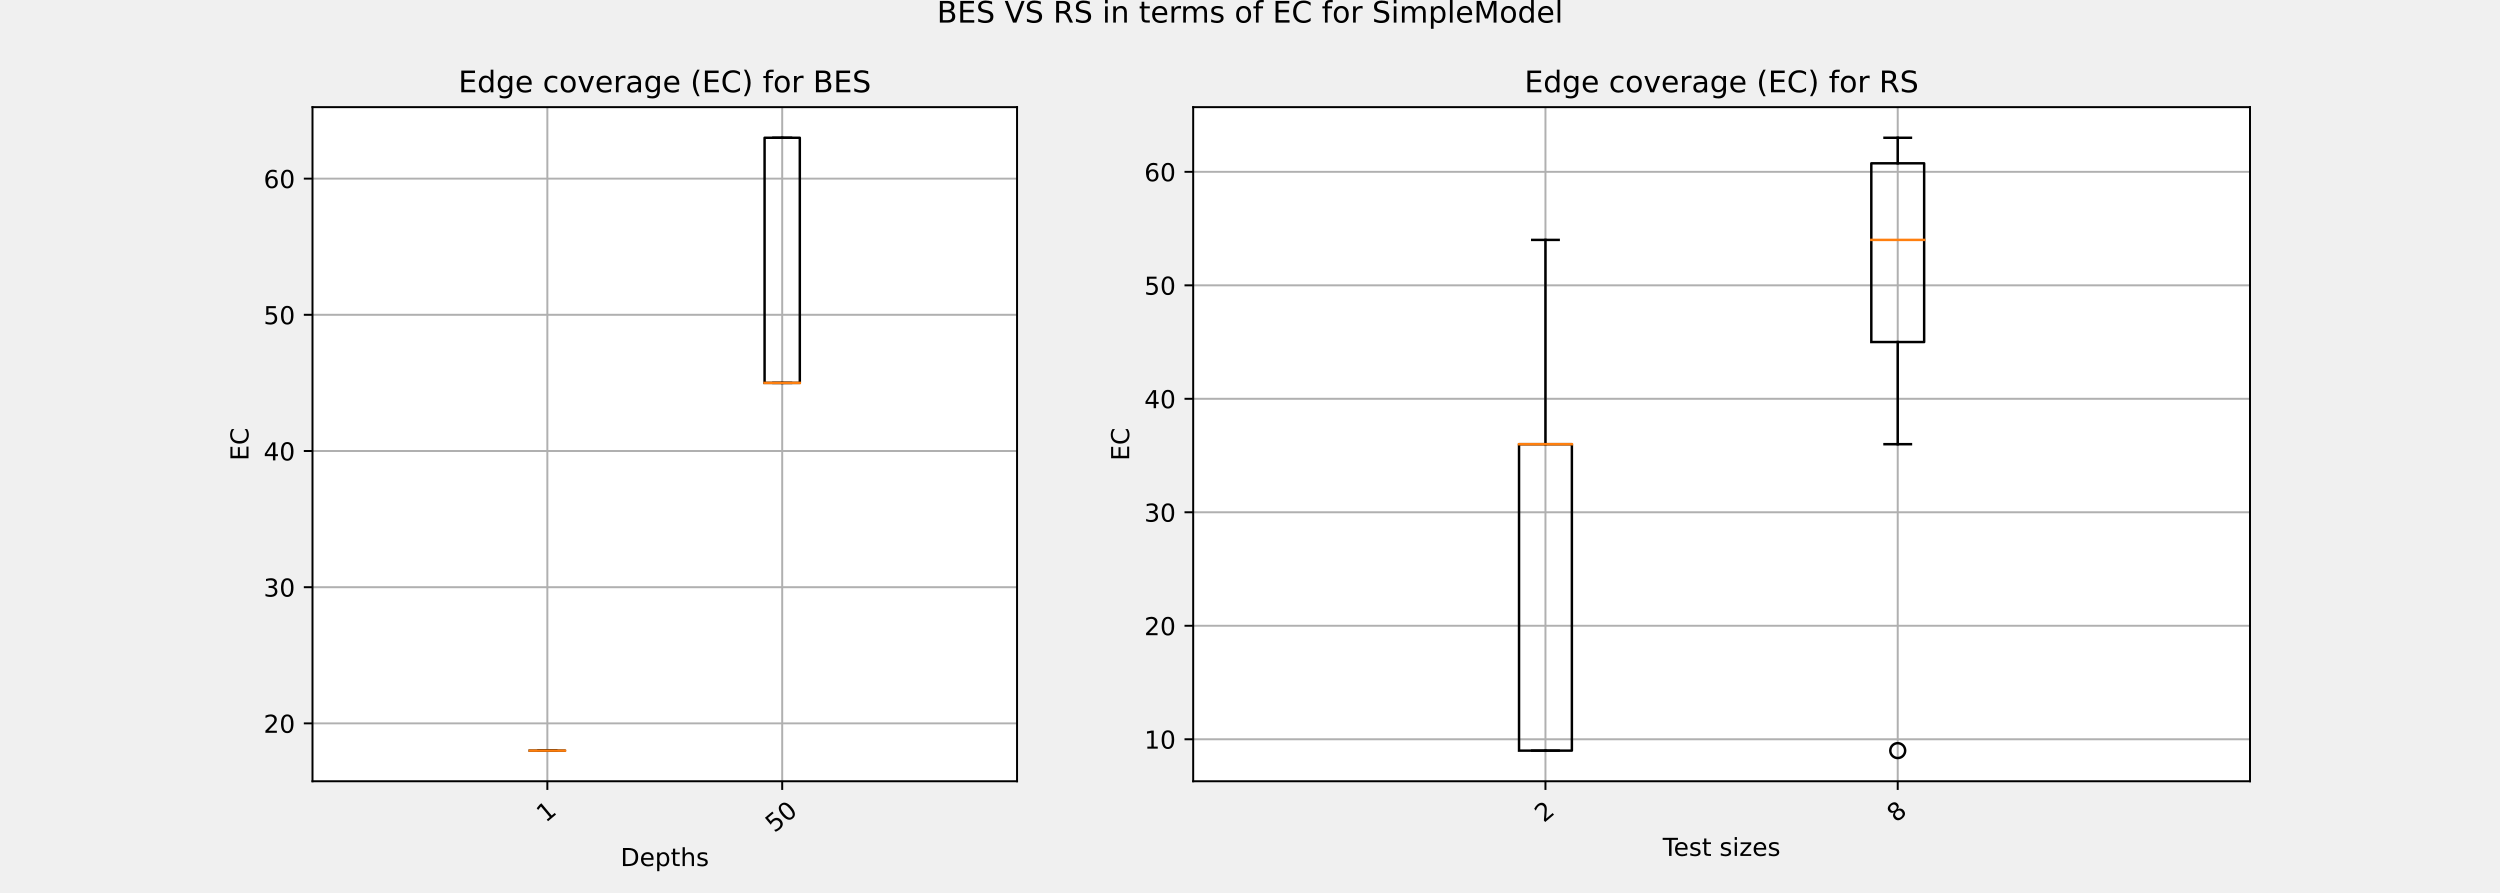
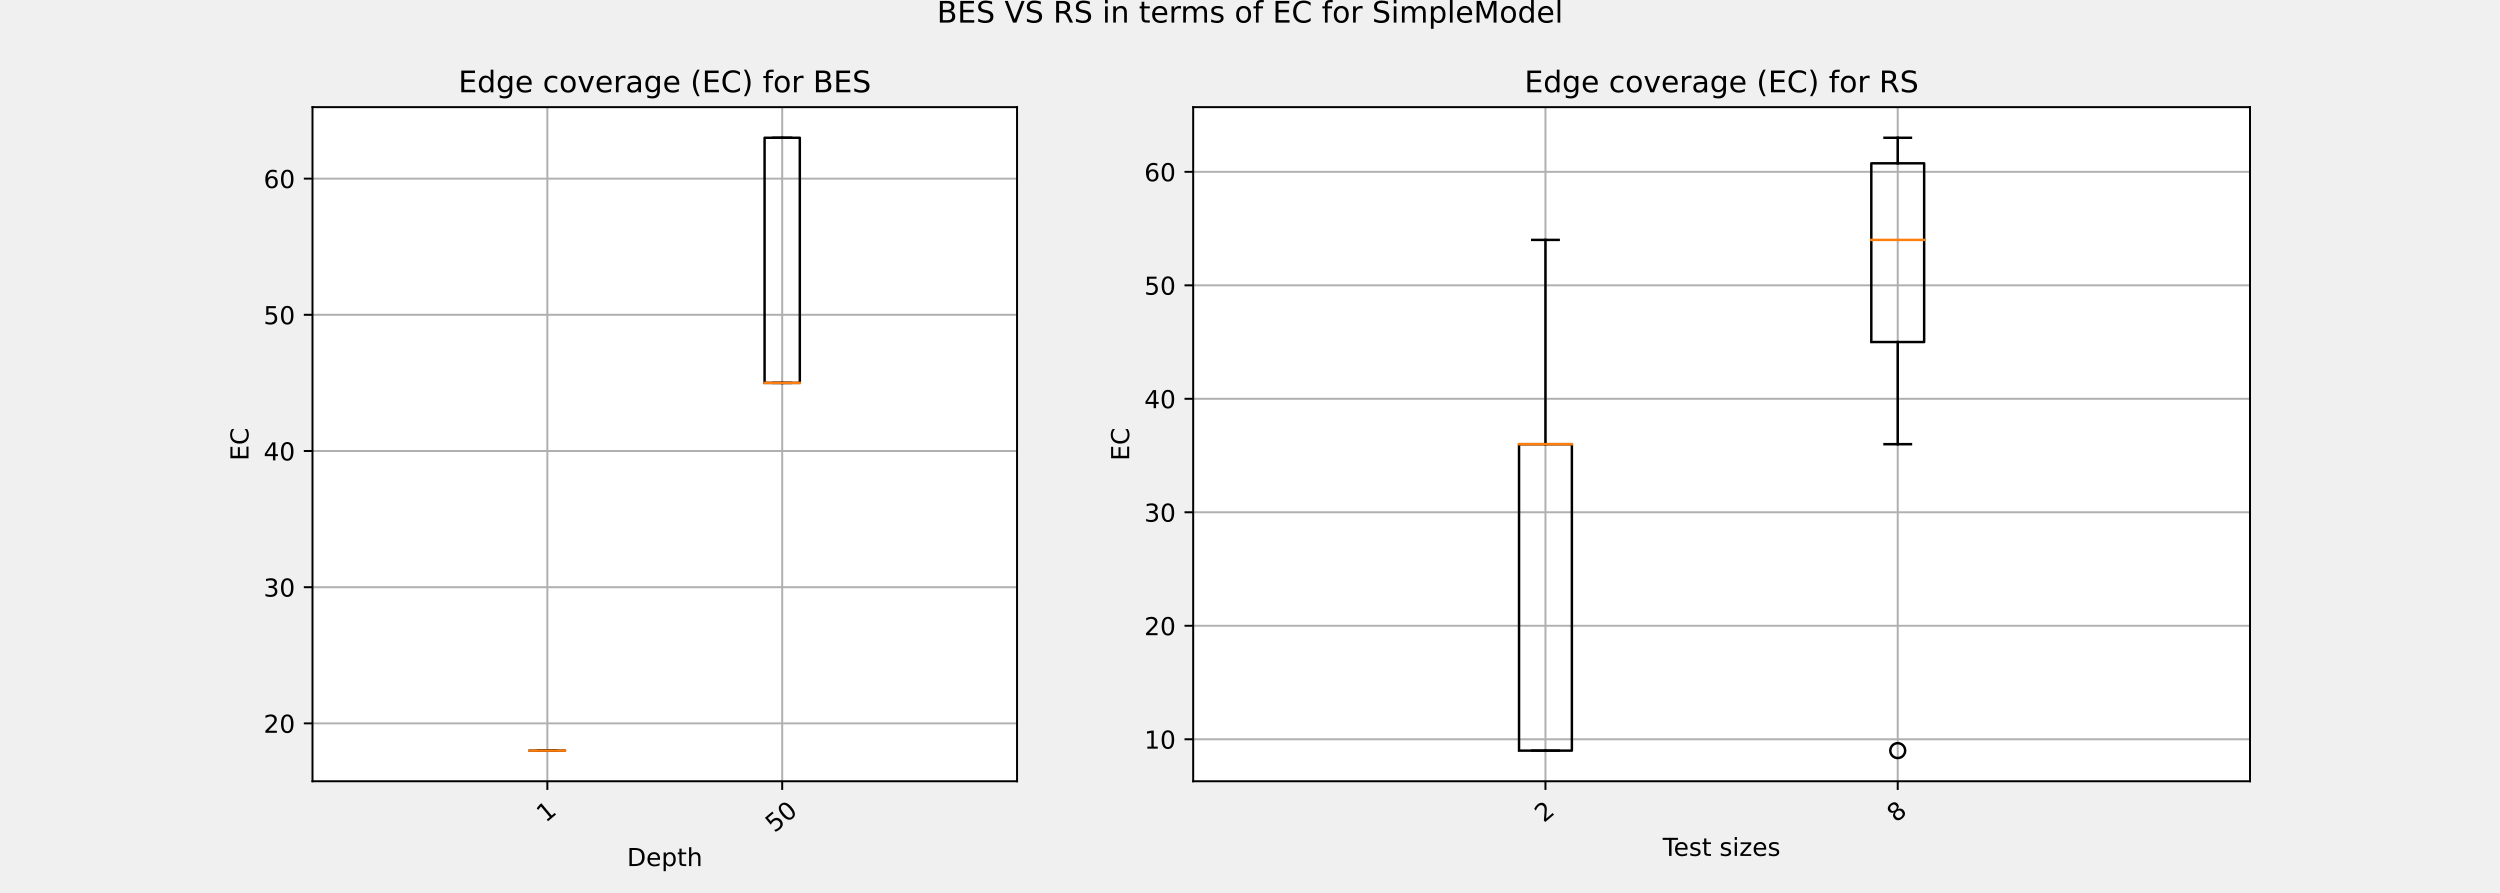
<svg xmlns="http://www.w3.org/2000/svg" xmlns:xlink="http://www.w3.org/1999/xlink" height="360pt" version="1.1" viewBox="0 0 1008 360" width="1008pt">
  <defs>
    <style type="text/css">*{stroke-linecap:butt;stroke-linejoin:round;}</style>
  </defs>
  <g id="figure_1">
    <g id="patch_1">
      <path d="M 0 360  L 1008 360  L 1008 0  L 0 0  z " style="fill:none;" />
    </g>
    <g id="axes_1">
      <g id="patch_2">
        <path d="M 126 315  L 410.073 315  L 410.073 43.2  L 126 43.2  z " style="fill:#ffffff;" />
      </g>
      <g id="matplotlib.axis_1">
        <g id="xtick_1">
          <g id="line2d_1">
-             <path clip-path="url(#pac2dab1310)" d="M 220.691 315  L 220.691 43.2  " style="fill:none;stroke:#b0b0b0;stroke-linecap:square;stroke-width:0.8;" />
+             <path clip-path="url(#p777a63839c)" d="M 220.691 315  L 220.691 43.2  " style="fill:none;stroke:#b0b0b0;stroke-linecap:square;stroke-width:0.8;" />
          </g>
          <g id="line2d_2">
            <defs>
-               <path d="M 0 0  L 0 3.5  " id="me1aca78ab7" style="stroke:#000000;stroke-width:0.8;" />
+               <path d="M 0 0  L 0 3.5  " id="m0b09091994" style="stroke:#000000;stroke-width:0.8;" />
            </defs>
            <g>
-               <use style="stroke:#000000;stroke-width:0.8;" x="220.691" xlink:href="#me1aca78ab7" y="315" />
+               <use style="stroke:#000000;stroke-width:0.8;" x="220.691" xlink:href="#m0b09091994" y="315" />
            </g>
          </g>
          <g id="text_1">
            <g transform="translate(220.0276 331.9105)rotate(-40)scale(0.1 -0.1)">
              <defs>
                <path d="M 794 531  L 1825 531  L 1825 4091  L 703 3866  L 703 4441  L 1819 4666  L 2450 4666  L 2450 531  L 3481 531  L 3481 0  L 794 0  L 794 531  z " id="DejaVuSans-31" transform="scale(0.015625)" />
              </defs>
              <use xlink:href="#DejaVuSans-31" />
            </g>
          </g>
        </g>
        <g id="xtick_2">
          <g id="line2d_3">
-             <path clip-path="url(#pac2dab1310)" d="M 315.382 315  L 315.382 43.2  " style="fill:none;stroke:#b0b0b0;stroke-linecap:square;stroke-width:0.8;" />
+             <path clip-path="url(#p777a63839c)" d="M 315.382 315  L 315.382 43.2  " style="fill:none;stroke:#b0b0b0;stroke-linecap:square;stroke-width:0.8;" />
          </g>
          <g id="line2d_4">
            <g>
-               <use style="stroke:#000000;stroke-width:0.8;" x="315.382" xlink:href="#me1aca78ab7" y="315" />
+               <use style="stroke:#000000;stroke-width:0.8;" x="315.382" xlink:href="#m0b09091994" y="315" />
            </g>
          </g>
          <g id="text_2">
            <g transform="translate(312.2816 336.0002)rotate(-40)scale(0.1 -0.1)">
              <defs>
                <path d="M 691 4666  L 3169 4666  L 3169 4134  L 1269 4134  L 1269 2991  Q 1406 3038 1543 3061  Q 1681 3084 1819 3084  Q 2600 3084 3056 2656  Q 3513 2228 3513 1497  Q 3513 744 3044 326  Q 2575 -91 1722 -91  Q 1428 -91 1123 -41  Q 819 9 494 109  L 494 744  Q 775 591 1075 516  Q 1375 441 1709 441  Q 2250 441 2565 725  Q 2881 1009 2881 1497  Q 2881 1984 2565 2268  Q 2250 2553 1709 2553  Q 1456 2553 1204 2497  Q 953 2441 691 2322  L 691 4666  z " id="DejaVuSans-35" transform="scale(0.015625)" />
                <path d="M 2034 4250  Q 1547 4250 1301 3770  Q 1056 3291 1056 2328  Q 1056 1369 1301 889  Q 1547 409 2034 409  Q 2525 409 2770 889  Q 3016 1369 3016 2328  Q 3016 3291 2770 3770  Q 2525 4250 2034 4250  z M 2034 4750  Q 2819 4750 3233 4129  Q 3647 3509 3647 2328  Q 3647 1150 3233 529  Q 2819 -91 2034 -91  Q 1250 -91 836 529  Q 422 1150 422 2328  Q 422 3509 836 4129  Q 1250 4750 2034 4750  z " id="DejaVuSans-30" transform="scale(0.015625)" />
              </defs>
              <use xlink:href="#DejaVuSans-35" />
              <use x="63.623" xlink:href="#DejaVuSans-30" />
            </g>
          </g>
        </g>
        <g id="text_3">
-           <g transform="translate(250.202 349.1918)scale(0.1 -0.1)">
+           <g transform="translate(252.8067 349.1918)scale(0.1 -0.1)">
            <defs>
              <path d="M 1259 4147  L 1259 519  L 2022 519  Q 2988 519 3436 956  Q 3884 1394 3884 2338  Q 3884 3275 3436 3711  Q 2988 4147 2022 4147  L 1259 4147  z M 628 4666  L 1925 4666  Q 3281 4666 3915 4102  Q 4550 3538 4550 2338  Q 4550 1131 3912 565  Q 3275 0 1925 0  L 628 0  L 628 4666  z " id="DejaVuSans-44" transform="scale(0.015625)" />
              <path d="M 3597 1894  L 3597 1613  L 953 1613  Q 991 1019 1311 708  Q 1631 397 2203 397  Q 2534 397 2845 478  Q 3156 559 3463 722  L 3463 178  Q 3153 47 2828 -22  Q 2503 -91 2169 -91  Q 1331 -91 842 396  Q 353 884 353 1716  Q 353 2575 817 3079  Q 1281 3584 2069 3584  Q 2775 3584 3186 3129  Q 3597 2675 3597 1894  z M 3022 2063  Q 3016 2534 2758 2815  Q 2500 3097 2075 3097  Q 1594 3097 1305 2825  Q 1016 2553 972 2059  L 3022 2063  z " id="DejaVuSans-65" transform="scale(0.015625)" />
              <path d="M 1159 525  L 1159 -1331  L 581 -1331  L 581 3500  L 1159 3500  L 1159 2969  Q 1341 3281 1617 3432  Q 1894 3584 2278 3584  Q 2916 3584 3314 3078  Q 3713 2572 3713 1747  Q 3713 922 3314 415  Q 2916 -91 2278 -91  Q 1894 -91 1617 61  Q 1341 213 1159 525  z M 3116 1747  Q 3116 2381 2855 2742  Q 2594 3103 2138 3103  Q 1681 3103 1420 2742  Q 1159 2381 1159 1747  Q 1159 1113 1420 752  Q 1681 391 2138 391  Q 2594 391 2855 752  Q 3116 1113 3116 1747  z " id="DejaVuSans-70" transform="scale(0.015625)" />
              <path d="M 1172 4494  L 1172 3500  L 2356 3500  L 2356 3053  L 1172 3053  L 1172 1153  Q 1172 725 1289 603  Q 1406 481 1766 481  L 2356 481  L 2356 0  L 1766 0  Q 1100 0 847 248  Q 594 497 594 1153  L 594 3053  L 172 3053  L 172 3500  L 594 3500  L 594 4494  L 1172 4494  z " id="DejaVuSans-74" transform="scale(0.015625)" />
              <path d="M 3513 2113  L 3513 0  L 2938 0  L 2938 2094  Q 2938 2591 2744 2837  Q 2550 3084 2163 3084  Q 1697 3084 1428 2787  Q 1159 2491 1159 1978  L 1159 0  L 581 0  L 581 4863  L 1159 4863  L 1159 2956  Q 1366 3272 1645 3428  Q 1925 3584 2291 3584  Q 2894 3584 3203 3211  Q 3513 2838 3513 2113  z " id="DejaVuSans-68" transform="scale(0.015625)" />
-               <path d="M 2834 3397  L 2834 2853  Q 2591 2978 2328 3040  Q 2066 3103 1784 3103  Q 1356 3103 1142 2972  Q 928 2841 928 2578  Q 928 2378 1081 2264  Q 1234 2150 1697 2047  L 1894 2003  Q 2506 1872 2764 1633  Q 3022 1394 3022 966  Q 3022 478 2636 193  Q 2250 -91 1575 -91  Q 1294 -91 989 -36  Q 684 19 347 128  L 347 722  Q 666 556 975 473  Q 1284 391 1588 391  Q 1994 391 2212 530  Q 2431 669 2431 922  Q 2431 1156 2273 1281  Q 2116 1406 1581 1522  L 1381 1569  Q 847 1681 609 1914  Q 372 2147 372 2553  Q 372 3047 722 3315  Q 1072 3584 1716 3584  Q 2034 3584 2315 3537  Q 2597 3491 2834 3397  z " id="DejaVuSans-73" transform="scale(0.015625)" />
            </defs>
            <use xlink:href="#DejaVuSans-44" />
            <use x="77.002" xlink:href="#DejaVuSans-65" />
            <use x="138.525" xlink:href="#DejaVuSans-70" />
            <use x="202.002" xlink:href="#DejaVuSans-74" />
            <use x="241.211" xlink:href="#DejaVuSans-68" />
-             <use x="304.59" xlink:href="#DejaVuSans-73" />
          </g>
        </g>
      </g>
      <g id="matplotlib.axis_2">
        <g id="ytick_1">
          <g id="line2d_5">
-             <path clip-path="url(#pac2dab1310)" d="M 126 291.664  L 410.073 291.664  " style="fill:none;stroke:#b0b0b0;stroke-linecap:square;stroke-width:0.8;" />
+             <path clip-path="url(#p777a63839c)" d="M 126 291.664  L 410.073 291.664  " style="fill:none;stroke:#b0b0b0;stroke-linecap:square;stroke-width:0.8;" />
          </g>
          <g id="line2d_6">
            <defs>
-               <path d="M 0 0  L -3.5 0  " id="mbcf024d91f" style="stroke:#000000;stroke-width:0.8;" />
+               <path d="M 0 0  L -3.5 0  " id="m60b2659f7c" style="stroke:#000000;stroke-width:0.8;" />
            </defs>
            <g>
-               <use style="stroke:#000000;stroke-width:0.8;" x="126" xlink:href="#mbcf024d91f" y="291.664" />
+               <use style="stroke:#000000;stroke-width:0.8;" x="126" xlink:href="#m60b2659f7c" y="291.664" />
            </g>
          </g>
          <g id="text_4">
            <g transform="translate(106.275 295.4629)scale(0.1 -0.1)">
              <defs>
                <path d="M 1228 531  L 3431 531  L 3431 0  L 469 0  L 469 531  Q 828 903 1448 1529  Q 2069 2156 2228 2338  Q 2531 2678 2651 2914  Q 2772 3150 2772 3378  Q 2772 3750 2511 3984  Q 2250 4219 1831 4219  Q 1534 4219 1204 4116  Q 875 4013 500 3803  L 500 4441  Q 881 4594 1212 4672  Q 1544 4750 1819 4750  Q 2544 4750 2975 4387  Q 3406 4025 3406 3419  Q 3406 3131 3298 2873  Q 3191 2616 2906 2266  Q 2828 2175 2409 1742  Q 1991 1309 1228 531  z " id="DejaVuSans-32" transform="scale(0.015625)" />
              </defs>
              <use xlink:href="#DejaVuSans-32" />
              <use x="63.623" xlink:href="#DejaVuSans-30" />
            </g>
          </g>
        </g>
        <g id="ytick_2">
          <g id="line2d_7">
-             <path clip-path="url(#pac2dab1310)" d="M 126 236.755  L 410.073 236.755  " style="fill:none;stroke:#b0b0b0;stroke-linecap:square;stroke-width:0.8;" />
+             <path clip-path="url(#p777a63839c)" d="M 126 236.755  L 410.073 236.755  " style="fill:none;stroke:#b0b0b0;stroke-linecap:square;stroke-width:0.8;" />
          </g>
          <g id="line2d_8">
            <g>
-               <use style="stroke:#000000;stroke-width:0.8;" x="126" xlink:href="#mbcf024d91f" y="236.755" />
+               <use style="stroke:#000000;stroke-width:0.8;" x="126" xlink:href="#m60b2659f7c" y="236.755" />
            </g>
          </g>
          <g id="text_5">
            <g transform="translate(106.275 240.5538)scale(0.1 -0.1)">
              <defs>
                <path d="M 2597 2516  Q 3050 2419 3304 2112  Q 3559 1806 3559 1356  Q 3559 666 3084 287  Q 2609 -91 1734 -91  Q 1441 -91 1130 -33  Q 819 25 488 141  L 488 750  Q 750 597 1062 519  Q 1375 441 1716 441  Q 2309 441 2620 675  Q 2931 909 2931 1356  Q 2931 1769 2642 2001  Q 2353 2234 1838 2234  L 1294 2234  L 1294 2753  L 1863 2753  Q 2328 2753 2575 2939  Q 2822 3125 2822 3475  Q 2822 3834 2567 4026  Q 2313 4219 1838 4219  Q 1578 4219 1281 4162  Q 984 4106 628 3988  L 628 4550  Q 988 4650 1302 4700  Q 1616 4750 1894 4750  Q 2613 4750 3031 4423  Q 3450 4097 3450 3541  Q 3450 3153 3228 2886  Q 3006 2619 2597 2516  z " id="DejaVuSans-33" transform="scale(0.015625)" />
              </defs>
              <use xlink:href="#DejaVuSans-33" />
              <use x="63.623" xlink:href="#DejaVuSans-30" />
            </g>
          </g>
        </g>
        <g id="ytick_3">
          <g id="line2d_9">
-             <path clip-path="url(#pac2dab1310)" d="M 126 181.845  L 410.073 181.845  " style="fill:none;stroke:#b0b0b0;stroke-linecap:square;stroke-width:0.8;" />
+             <path clip-path="url(#p777a63839c)" d="M 126 181.845  L 410.073 181.845  " style="fill:none;stroke:#b0b0b0;stroke-linecap:square;stroke-width:0.8;" />
          </g>
          <g id="line2d_10">
            <g>
-               <use style="stroke:#000000;stroke-width:0.8;" x="126" xlink:href="#mbcf024d91f" y="181.845" />
+               <use style="stroke:#000000;stroke-width:0.8;" x="126" xlink:href="#m60b2659f7c" y="181.845" />
            </g>
          </g>
          <g id="text_6">
            <g transform="translate(106.275 185.6447)scale(0.1 -0.1)">
              <defs>
                <path d="M 2419 4116  L 825 1625  L 2419 1625  L 2419 4116  z M 2253 4666  L 3047 4666  L 3047 1625  L 3713 1625  L 3713 1100  L 3047 1100  L 3047 0  L 2419 0  L 2419 1100  L 313 1100  L 313 1709  L 2253 4666  z " id="DejaVuSans-34" transform="scale(0.015625)" />
              </defs>
              <use xlink:href="#DejaVuSans-34" />
              <use x="63.623" xlink:href="#DejaVuSans-30" />
            </g>
          </g>
        </g>
        <g id="ytick_4">
          <g id="line2d_11">
-             <path clip-path="url(#pac2dab1310)" d="M 126 126.936  L 410.073 126.936  " style="fill:none;stroke:#b0b0b0;stroke-linecap:square;stroke-width:0.8;" />
+             <path clip-path="url(#p777a63839c)" d="M 126 126.936  L 410.073 126.936  " style="fill:none;stroke:#b0b0b0;stroke-linecap:square;stroke-width:0.8;" />
          </g>
          <g id="line2d_12">
            <g>
-               <use style="stroke:#000000;stroke-width:0.8;" x="126" xlink:href="#mbcf024d91f" y="126.936" />
+               <use style="stroke:#000000;stroke-width:0.8;" x="126" xlink:href="#m60b2659f7c" y="126.936" />
            </g>
          </g>
          <g id="text_7">
            <g transform="translate(106.275 130.7356)scale(0.1 -0.1)">
              <use xlink:href="#DejaVuSans-35" />
              <use x="63.623" xlink:href="#DejaVuSans-30" />
            </g>
          </g>
        </g>
        <g id="ytick_5">
          <g id="line2d_13">
-             <path clip-path="url(#pac2dab1310)" d="M 126 72.027  L 410.073 72.027  " style="fill:none;stroke:#b0b0b0;stroke-linecap:square;stroke-width:0.8;" />
+             <path clip-path="url(#p777a63839c)" d="M 126 72.027  L 410.073 72.027  " style="fill:none;stroke:#b0b0b0;stroke-linecap:square;stroke-width:0.8;" />
          </g>
          <g id="line2d_14">
            <g>
-               <use style="stroke:#000000;stroke-width:0.8;" x="126" xlink:href="#mbcf024d91f" y="72.027" />
+               <use style="stroke:#000000;stroke-width:0.8;" x="126" xlink:href="#m60b2659f7c" y="72.027" />
            </g>
          </g>
          <g id="text_8">
            <g transform="translate(106.275 75.82649)scale(0.1 -0.1)">
              <defs>
                <path d="M 2113 2584  Q 1688 2584 1439 2293  Q 1191 2003 1191 1497  Q 1191 994 1439 701  Q 1688 409 2113 409  Q 2538 409 2786 701  Q 3034 994 3034 1497  Q 3034 2003 2786 2293  Q 2538 2584 2113 2584  z M 3366 4563  L 3366 3988  Q 3128 4100 2886 4159  Q 2644 4219 2406 4219  Q 1781 4219 1451 3797  Q 1122 3375 1075 2522  Q 1259 2794 1537 2939  Q 1816 3084 2150 3084  Q 2853 3084 3261 2657  Q 3669 2231 3669 1497  Q 3669 778 3244 343  Q 2819 -91 2113 -91  Q 1303 -91 875 529  Q 447 1150 447 2328  Q 447 3434 972 4092  Q 1497 4750 2381 4750  Q 2619 4750 2861 4703  Q 3103 4656 3366 4563  z " id="DejaVuSans-36" transform="scale(0.015625)" />
              </defs>
              <use xlink:href="#DejaVuSans-36" />
              <use x="63.623" xlink:href="#DejaVuSans-30" />
            </g>
          </g>
        </g>
        <g id="text_9">
          <g transform="translate(100.1953 185.7508)rotate(-90)scale(0.1 -0.1)">
            <defs>
              <path d="M 628 4666  L 3578 4666  L 3578 4134  L 1259 4134  L 1259 2753  L 3481 2753  L 3481 2222  L 1259 2222  L 1259 531  L 3634 531  L 3634 0  L 628 0  L 628 4666  z " id="DejaVuSans-45" transform="scale(0.015625)" />
              <path d="M 4122 4306  L 4122 3641  Q 3803 3938 3442 4084  Q 3081 4231 2675 4231  Q 1875 4231 1450 3742  Q 1025 3253 1025 2328  Q 1025 1406 1450 917  Q 1875 428 2675 428  Q 3081 428 3442 575  Q 3803 722 4122 1019  L 4122 359  Q 3791 134 3420 21  Q 3050 -91 2638 -91  Q 1578 -91 968 557  Q 359 1206 359 2328  Q 359 3453 968 4101  Q 1578 4750 2638 4750  Q 3056 4750 3426 4639  Q 3797 4528 4122 4306  z " id="DejaVuSans-43" transform="scale(0.015625)" />
            </defs>
            <use xlink:href="#DejaVuSans-45" />
            <use x="63.184" xlink:href="#DejaVuSans-43" />
          </g>
        </g>
      </g>
      <g id="line2d_15">
-         <path clip-path="url(#pac2dab1310)" d="M 213.589 302.645  L 227.793 302.645  L 227.793 302.645  L 213.589 302.645  L 213.589 302.645  " style="fill:none;stroke:#000000;stroke-linecap:square;" />
+         <path clip-path="url(#p777a63839c)" d="M 213.589 302.645  L 227.793 302.645  L 227.793 302.645  L 213.589 302.645  L 213.589 302.645  " style="fill:none;stroke:#000000;stroke-linecap:square;" />
      </g>
      <g id="line2d_16">
-         <path clip-path="url(#pac2dab1310)" d="M 220.691 302.645  L 220.691 302.645  " style="fill:none;stroke:#000000;stroke-linecap:square;" />
+         <path clip-path="url(#p777a63839c)" d="M 220.691 302.645  L 220.691 302.645  " style="fill:none;stroke:#000000;stroke-linecap:square;" />
      </g>
      <g id="line2d_17">
-         <path clip-path="url(#pac2dab1310)" d="M 220.691 302.645  L 220.691 302.645  " style="fill:none;stroke:#000000;stroke-linecap:square;" />
+         <path clip-path="url(#p777a63839c)" d="M 220.691 302.645  L 220.691 302.645  " style="fill:none;stroke:#000000;stroke-linecap:square;" />
      </g>
      <g id="line2d_18">
-         <path clip-path="url(#pac2dab1310)" d="M 217.14 302.645  L 224.242 302.645  " style="fill:none;stroke:#000000;stroke-linecap:square;" />
+         <path clip-path="url(#p777a63839c)" d="M 217.14 302.645  L 224.242 302.645  " style="fill:none;stroke:#000000;stroke-linecap:square;" />
      </g>
      <g id="line2d_19">
-         <path clip-path="url(#pac2dab1310)" d="M 217.14 302.645  L 224.242 302.645  " style="fill:none;stroke:#000000;stroke-linecap:square;" />
+         <path clip-path="url(#p777a63839c)" d="M 217.14 302.645  L 224.242 302.645  " style="fill:none;stroke:#000000;stroke-linecap:square;" />
      </g>
      <g id="line2d_20" />
      <g id="line2d_21">
-         <path clip-path="url(#pac2dab1310)" d="M 308.28 154.391  L 322.484 154.391  L 322.484 55.555  L 308.28 55.555  L 308.28 154.391  " style="fill:none;stroke:#000000;stroke-linecap:square;" />
+         <path clip-path="url(#p777a63839c)" d="M 308.28 154.391  L 322.484 154.391  L 322.484 55.555  L 308.28 55.555  L 308.28 154.391  " style="fill:none;stroke:#000000;stroke-linecap:square;" />
      </g>
      <g id="line2d_22">
-         <path clip-path="url(#pac2dab1310)" d="M 315.382 154.391  L 315.382 154.391  " style="fill:none;stroke:#000000;stroke-linecap:square;" />
+         <path clip-path="url(#p777a63839c)" d="M 315.382 154.391  L 315.382 154.391  " style="fill:none;stroke:#000000;stroke-linecap:square;" />
      </g>
      <g id="line2d_23">
-         <path clip-path="url(#pac2dab1310)" d="M 315.382 55.555  L 315.382 55.555  " style="fill:none;stroke:#000000;stroke-linecap:square;" />
+         <path clip-path="url(#p777a63839c)" d="M 315.382 55.555  L 315.382 55.555  " style="fill:none;stroke:#000000;stroke-linecap:square;" />
      </g>
      <g id="line2d_24">
-         <path clip-path="url(#pac2dab1310)" d="M 311.831 154.391  L 318.933 154.391  " style="fill:none;stroke:#000000;stroke-linecap:square;" />
+         <path clip-path="url(#p777a63839c)" d="M 311.831 154.391  L 318.933 154.391  " style="fill:none;stroke:#000000;stroke-linecap:square;" />
      </g>
      <g id="line2d_25">
-         <path clip-path="url(#pac2dab1310)" d="M 311.831 55.555  L 318.933 55.555  " style="fill:none;stroke:#000000;stroke-linecap:square;" />
+         <path clip-path="url(#p777a63839c)" d="M 311.831 55.555  L 318.933 55.555  " style="fill:none;stroke:#000000;stroke-linecap:square;" />
      </g>
      <g id="line2d_26" />
      <g id="line2d_27">
-         <path clip-path="url(#pac2dab1310)" d="M 213.589 302.645  L 227.793 302.645  " style="fill:none;stroke:#ff7f0e;stroke-linecap:square;" />
+         <path clip-path="url(#p777a63839c)" d="M 213.589 302.645  L 227.793 302.645  " style="fill:none;stroke:#ff7f0e;stroke-linecap:square;" />
      </g>
      <g id="line2d_28">
-         <path clip-path="url(#pac2dab1310)" d="M 308.28 154.391  L 322.484 154.391  " style="fill:none;stroke:#ff7f0e;stroke-linecap:square;" />
+         <path clip-path="url(#p777a63839c)" d="M 308.28 154.391  L 322.484 154.391  " style="fill:none;stroke:#ff7f0e;stroke-linecap:square;" />
      </g>
      <g id="patch_3">
        <path d="M 126 315  L 126 43.2  " style="fill:none;stroke:#000000;stroke-linecap:square;stroke-linejoin:miter;stroke-width:0.8;" />
      </g>
      <g id="patch_4">
        <path d="M 410.073 315  L 410.073 43.2  " style="fill:none;stroke:#000000;stroke-linecap:square;stroke-linejoin:miter;stroke-width:0.8;" />
      </g>
      <g id="patch_5">
        <path d="M 126 315  L 410.073 315  " style="fill:none;stroke:#000000;stroke-linecap:square;stroke-linejoin:miter;stroke-width:0.8;" />
      </g>
      <g id="patch_6">
        <path d="M 126 43.2  L 410.073 43.2  " style="fill:none;stroke:#000000;stroke-linecap:square;stroke-linejoin:miter;stroke-width:0.8;" />
      </g>
      <g id="text_10">
        <g transform="translate(184.8201 37.2)scale(0.12 -0.12)">
          <defs>
            <path d="M 2906 2969  L 2906 4863  L 3481 4863  L 3481 0  L 2906 0  L 2906 525  Q 2725 213 2448 61  Q 2172 -91 1784 -91  Q 1150 -91 751 415  Q 353 922 353 1747  Q 353 2572 751 3078  Q 1150 3584 1784 3584  Q 2172 3584 2448 3432  Q 2725 3281 2906 2969  z M 947 1747  Q 947 1113 1208 752  Q 1469 391 1925 391  Q 2381 391 2643 752  Q 2906 1113 2906 1747  Q 2906 2381 2643 2742  Q 2381 3103 1925 3103  Q 1469 3103 1208 2742  Q 947 2381 947 1747  z " id="DejaVuSans-64" transform="scale(0.015625)" />
            <path d="M 2906 1791  Q 2906 2416 2648 2759  Q 2391 3103 1925 3103  Q 1463 3103 1205 2759  Q 947 2416 947 1791  Q 947 1169 1205 825  Q 1463 481 1925 481  Q 2391 481 2648 825  Q 2906 1169 2906 1791  z M 3481 434  Q 3481 -459 3084 -895  Q 2688 -1331 1869 -1331  Q 1566 -1331 1297 -1286  Q 1028 -1241 775 -1147  L 775 -588  Q 1028 -725 1275 -790  Q 1522 -856 1778 -856  Q 2344 -856 2625 -561  Q 2906 -266 2906 331  L 2906 616  Q 2728 306 2450 153  Q 2172 0 1784 0  Q 1141 0 747 490  Q 353 981 353 1791  Q 353 2603 747 3093  Q 1141 3584 1784 3584  Q 2172 3584 2450 3431  Q 2728 3278 2906 2969  L 2906 3500  L 3481 3500  L 3481 434  z " id="DejaVuSans-67" transform="scale(0.015625)" />
            <path id="DejaVuSans-20" transform="scale(0.015625)" />
            <path d="M 3122 3366  L 3122 2828  Q 2878 2963 2633 3030  Q 2388 3097 2138 3097  Q 1578 3097 1268 2742  Q 959 2388 959 1747  Q 959 1106 1268 751  Q 1578 397 2138 397  Q 2388 397 2633 464  Q 2878 531 3122 666  L 3122 134  Q 2881 22 2623 -34  Q 2366 -91 2075 -91  Q 1284 -91 818 406  Q 353 903 353 1747  Q 353 2603 823 3093  Q 1294 3584 2113 3584  Q 2378 3584 2631 3529  Q 2884 3475 3122 3366  z " id="DejaVuSans-63" transform="scale(0.015625)" />
            <path d="M 1959 3097  Q 1497 3097 1228 2736  Q 959 2375 959 1747  Q 959 1119 1226 758  Q 1494 397 1959 397  Q 2419 397 2687 759  Q 2956 1122 2956 1747  Q 2956 2369 2687 2733  Q 2419 3097 1959 3097  z M 1959 3584  Q 2709 3584 3137 3096  Q 3566 2609 3566 1747  Q 3566 888 3137 398  Q 2709 -91 1959 -91  Q 1206 -91 779 398  Q 353 888 353 1747  Q 353 2609 779 3096  Q 1206 3584 1959 3584  z " id="DejaVuSans-6f" transform="scale(0.015625)" />
            <path d="M 191 3500  L 800 3500  L 1894 563  L 2988 3500  L 3597 3500  L 2284 0  L 1503 0  L 191 3500  z " id="DejaVuSans-76" transform="scale(0.015625)" />
            <path d="M 2631 2963  Q 2534 3019 2420 3045  Q 2306 3072 2169 3072  Q 1681 3072 1420 2755  Q 1159 2438 1159 1844  L 1159 0  L 581 0  L 581 3500  L 1159 3500  L 1159 2956  Q 1341 3275 1631 3429  Q 1922 3584 2338 3584  Q 2397 3584 2469 3576  Q 2541 3569 2628 3553  L 2631 2963  z " id="DejaVuSans-72" transform="scale(0.015625)" />
            <path d="M 2194 1759  Q 1497 1759 1228 1600  Q 959 1441 959 1056  Q 959 750 1161 570  Q 1363 391 1709 391  Q 2188 391 2477 730  Q 2766 1069 2766 1631  L 2766 1759  L 2194 1759  z M 3341 1997  L 3341 0  L 2766 0  L 2766 531  Q 2569 213 2275 61  Q 1981 -91 1556 -91  Q 1019 -91 701 211  Q 384 513 384 1019  Q 384 1609 779 1909  Q 1175 2209 1959 2209  L 2766 2209  L 2766 2266  Q 2766 2663 2505 2880  Q 2244 3097 1772 3097  Q 1472 3097 1187 3025  Q 903 2953 641 2809  L 641 3341  Q 956 3463 1253 3523  Q 1550 3584 1831 3584  Q 2591 3584 2966 3190  Q 3341 2797 3341 1997  z " id="DejaVuSans-61" transform="scale(0.015625)" />
            <path d="M 1984 4856  Q 1566 4138 1362 3434  Q 1159 2731 1159 2009  Q 1159 1288 1364 580  Q 1569 -128 1984 -844  L 1484 -844  Q 1016 -109 783 600  Q 550 1309 550 2009  Q 550 2706 781 3412  Q 1013 4119 1484 4856  L 1984 4856  z " id="DejaVuSans-28" transform="scale(0.015625)" />
            <path d="M 513 4856  L 1013 4856  Q 1481 4119 1714 3412  Q 1947 2706 1947 2009  Q 1947 1309 1714 600  Q 1481 -109 1013 -844  L 513 -844  Q 928 -128 1133 580  Q 1338 1288 1338 2009  Q 1338 2731 1133 3434  Q 928 4138 513 4856  z " id="DejaVuSans-29" transform="scale(0.015625)" />
            <path d="M 2375 4863  L 2375 4384  L 1825 4384  Q 1516 4384 1395 4259  Q 1275 4134 1275 3809  L 1275 3500  L 2222 3500  L 2222 3053  L 1275 3053  L 1275 0  L 697 0  L 697 3053  L 147 3053  L 147 3500  L 697 3500  L 697 3744  Q 697 4328 969 4595  Q 1241 4863 1831 4863  L 2375 4863  z " id="DejaVuSans-66" transform="scale(0.015625)" />
            <path d="M 1259 2228  L 1259 519  L 2272 519  Q 2781 519 3026 730  Q 3272 941 3272 1375  Q 3272 1813 3026 2020  Q 2781 2228 2272 2228  L 1259 2228  z M 1259 4147  L 1259 2741  L 2194 2741  Q 2656 2741 2882 2914  Q 3109 3088 3109 3444  Q 3109 3797 2882 3972  Q 2656 4147 2194 4147  L 1259 4147  z M 628 4666  L 2241 4666  Q 2963 4666 3353 4366  Q 3744 4066 3744 3513  Q 3744 3084 3544 2831  Q 3344 2578 2956 2516  Q 3422 2416 3680 2098  Q 3938 1781 3938 1306  Q 3938 681 3513 340  Q 3088 0 2303 0  L 628 0  L 628 4666  z " id="DejaVuSans-42" transform="scale(0.015625)" />
            <path d="M 3425 4513  L 3425 3897  Q 3066 4069 2747 4153  Q 2428 4238 2131 4238  Q 1616 4238 1336 4038  Q 1056 3838 1056 3469  Q 1056 3159 1242 3001  Q 1428 2844 1947 2747  L 2328 2669  Q 3034 2534 3370 2195  Q 3706 1856 3706 1288  Q 3706 609 3251 259  Q 2797 -91 1919 -91  Q 1588 -91 1214 -16  Q 841 59 441 206  L 441 856  Q 825 641 1194 531  Q 1563 422 1919 422  Q 2459 422 2753 634  Q 3047 847 3047 1241  Q 3047 1584 2836 1778  Q 2625 1972 2144 2069  L 1759 2144  Q 1053 2284 737 2584  Q 422 2884 422 3419  Q 422 4038 858 4394  Q 1294 4750 2059 4750  Q 2388 4750 2728 4690  Q 3069 4631 3425 4513  z " id="DejaVuSans-53" transform="scale(0.015625)" />
          </defs>
          <use xlink:href="#DejaVuSans-45" />
          <use x="63.184" xlink:href="#DejaVuSans-64" />
          <use x="126.66" xlink:href="#DejaVuSans-67" />
          <use x="190.137" xlink:href="#DejaVuSans-65" />
          <use x="251.66" xlink:href="#DejaVuSans-20" />
          <use x="283.447" xlink:href="#DejaVuSans-63" />
          <use x="338.428" xlink:href="#DejaVuSans-6f" />
          <use x="399.609" xlink:href="#DejaVuSans-76" />
          <use x="458.789" xlink:href="#DejaVuSans-65" />
          <use x="520.312" xlink:href="#DejaVuSans-72" />
          <use x="561.426" xlink:href="#DejaVuSans-61" />
          <use x="622.705" xlink:href="#DejaVuSans-67" />
          <use x="686.182" xlink:href="#DejaVuSans-65" />
          <use x="747.705" xlink:href="#DejaVuSans-20" />
          <use x="779.492" xlink:href="#DejaVuSans-28" />
          <use x="818.506" xlink:href="#DejaVuSans-45" />
          <use x="881.689" xlink:href="#DejaVuSans-43" />
          <use x="951.514" xlink:href="#DejaVuSans-29" />
          <use x="990.527" xlink:href="#DejaVuSans-20" />
          <use x="1022.314" xlink:href="#DejaVuSans-66" />
          <use x="1057.52" xlink:href="#DejaVuSans-6f" />
          <use x="1118.701" xlink:href="#DejaVuSans-72" />
          <use x="1159.814" xlink:href="#DejaVuSans-20" />
          <use x="1191.602" xlink:href="#DejaVuSans-42" />
          <use x="1260.205" xlink:href="#DejaVuSans-45" />
          <use x="1323.389" xlink:href="#DejaVuSans-53" />
        </g>
      </g>
    </g>
    <g id="axes_2">
      <g id="patch_7">
        <path d="M 481.091 315  L 907.2 315  L 907.2 43.2  L 481.091 43.2  z " style="fill:#ffffff;" />
      </g>
      <g id="matplotlib.axis_3">
        <g id="xtick_3">
          <g id="line2d_29">
-             <path clip-path="url(#p5d9107ac3f)" d="M 623.127 315  L 623.127 43.2  " style="fill:none;stroke:#b0b0b0;stroke-linecap:square;stroke-width:0.8;" />
+             <path clip-path="url(#pdd038378e7)" d="M 623.127 315  L 623.127 43.2  " style="fill:none;stroke:#b0b0b0;stroke-linecap:square;stroke-width:0.8;" />
          </g>
          <g id="line2d_30">
            <g>
-               <use style="stroke:#000000;stroke-width:0.8;" x="623.127" xlink:href="#me1aca78ab7" y="315" />
+               <use style="stroke:#000000;stroke-width:0.8;" x="623.127" xlink:href="#m0b09091994" y="315" />
            </g>
          </g>
          <g id="text_11">
            <g transform="translate(622.464 331.9105)rotate(-40)scale(0.1 -0.1)">
              <use xlink:href="#DejaVuSans-32" />
            </g>
          </g>
        </g>
        <g id="xtick_4">
          <g id="line2d_31">
-             <path clip-path="url(#p5d9107ac3f)" d="M 765.164 315  L 765.164 43.2  " style="fill:none;stroke:#b0b0b0;stroke-linecap:square;stroke-width:0.8;" />
+             <path clip-path="url(#pdd038378e7)" d="M 765.164 315  L 765.164 43.2  " style="fill:none;stroke:#b0b0b0;stroke-linecap:square;stroke-width:0.8;" />
          </g>
          <g id="line2d_32">
            <g>
-               <use style="stroke:#000000;stroke-width:0.8;" x="765.164" xlink:href="#me1aca78ab7" y="315" />
+               <use style="stroke:#000000;stroke-width:0.8;" x="765.164" xlink:href="#m0b09091994" y="315" />
            </g>
          </g>
          <g id="text_12">
            <g transform="translate(764.5004 331.9105)rotate(-40)scale(0.1 -0.1)">
              <defs>
                <path d="M 2034 2216  Q 1584 2216 1326 1975  Q 1069 1734 1069 1313  Q 1069 891 1326 650  Q 1584 409 2034 409  Q 2484 409 2743 651  Q 3003 894 3003 1313  Q 3003 1734 2745 1975  Q 2488 2216 2034 2216  z M 1403 2484  Q 997 2584 770 2862  Q 544 3141 544 3541  Q 544 4100 942 4425  Q 1341 4750 2034 4750  Q 2731 4750 3128 4425  Q 3525 4100 3525 3541  Q 3525 3141 3298 2862  Q 3072 2584 2669 2484  Q 3125 2378 3379 2068  Q 3634 1759 3634 1313  Q 3634 634 3220 271  Q 2806 -91 2034 -91  Q 1263 -91 848 271  Q 434 634 434 1313  Q 434 1759 690 2068  Q 947 2378 1403 2484  z M 1172 3481  Q 1172 3119 1398 2916  Q 1625 2713 2034 2713  Q 2441 2713 2670 2916  Q 2900 3119 2900 3481  Q 2900 3844 2670 4047  Q 2441 4250 2034 4250  Q 1625 4250 1398 4047  Q 1172 3844 1172 3481  z " id="DejaVuSans-38" transform="scale(0.015625)" />
              </defs>
              <use xlink:href="#DejaVuSans-38" />
            </g>
          </g>
        </g>
        <g id="text_13">
          <g transform="translate(670.4119 345.102)scale(0.1 -0.1)">
            <defs>
              <path d="M -19 4666  L 3928 4666  L 3928 4134  L 2272 4134  L 2272 0  L 1638 0  L 1638 4134  L -19 4134  L -19 4666  z " id="DejaVuSans-54" transform="scale(0.015625)" />
+               <path d="M 2834 3397  L 2834 2853  Q 2591 2978 2328 3040  Q 2066 3103 1784 3103  Q 1356 3103 1142 2972  Q 928 2841 928 2578  Q 928 2378 1081 2264  Q 1234 2150 1697 2047  L 1894 2003  Q 2506 1872 2764 1633  Q 3022 1394 3022 966  Q 3022 478 2636 193  Q 2250 -91 1575 -91  Q 1294 -91 989 -36  Q 684 19 347 128  L 347 722  Q 666 556 975 473  Q 1284 391 1588 391  Q 1994 391 2212 530  Q 2431 669 2431 922  Q 2431 1156 2273 1281  Q 2116 1406 1581 1522  L 1381 1569  Q 847 1681 609 1914  Q 372 2147 372 2553  Q 372 3047 722 3315  Q 1072 3584 1716 3584  Q 2034 3584 2315 3537  Q 2597 3491 2834 3397  z " id="DejaVuSans-73" transform="scale(0.015625)" />
              <path d="M 603 3500  L 1178 3500  L 1178 0  L 603 0  L 603 3500  z M 603 4863  L 1178 4863  L 1178 4134  L 603 4134  L 603 4863  z " id="DejaVuSans-69" transform="scale(0.015625)" />
              <path d="M 353 3500  L 3084 3500  L 3084 2975  L 922 459  L 3084 459  L 3084 0  L 275 0  L 275 525  L 2438 3041  L 353 3041  L 353 3500  z " id="DejaVuSans-7a" transform="scale(0.015625)" />
            </defs>
            <use xlink:href="#DejaVuSans-54" />
            <use x="44.084" xlink:href="#DejaVuSans-65" />
            <use x="105.607" xlink:href="#DejaVuSans-73" />
            <use x="157.707" xlink:href="#DejaVuSans-74" />
            <use x="196.916" xlink:href="#DejaVuSans-20" />
            <use x="228.703" xlink:href="#DejaVuSans-73" />
            <use x="280.803" xlink:href="#DejaVuSans-69" />
            <use x="308.586" xlink:href="#DejaVuSans-7a" />
            <use x="361.076" xlink:href="#DejaVuSans-65" />
            <use x="422.6" xlink:href="#DejaVuSans-73" />
          </g>
        </g>
      </g>
      <g id="matplotlib.axis_4">
        <g id="ytick_6">
          <g id="line2d_33">
-             <path clip-path="url(#p5d9107ac3f)" d="M 481.091 298.07  L 907.2 298.07  " style="fill:none;stroke:#b0b0b0;stroke-linecap:square;stroke-width:0.8;" />
+             <path clip-path="url(#pdd038378e7)" d="M 481.091 298.07  L 907.2 298.07  " style="fill:none;stroke:#b0b0b0;stroke-linecap:square;stroke-width:0.8;" />
          </g>
          <g id="line2d_34">
            <g>
-               <use style="stroke:#000000;stroke-width:0.8;" x="481.091" xlink:href="#mbcf024d91f" y="298.07" />
+               <use style="stroke:#000000;stroke-width:0.8;" x="481.091" xlink:href="#m60b2659f7c" y="298.07" />
            </g>
          </g>
          <g id="text_14">
            <g transform="translate(461.3659 301.8689)scale(0.1 -0.1)">
              <use xlink:href="#DejaVuSans-31" />
              <use x="63.623" xlink:href="#DejaVuSans-30" />
            </g>
          </g>
        </g>
        <g id="ytick_7">
          <g id="line2d_35">
-             <path clip-path="url(#p5d9107ac3f)" d="M 481.091 252.312  L 907.2 252.312  " style="fill:none;stroke:#b0b0b0;stroke-linecap:square;stroke-width:0.8;" />
+             <path clip-path="url(#pdd038378e7)" d="M 481.091 252.312  L 907.2 252.312  " style="fill:none;stroke:#b0b0b0;stroke-linecap:square;stroke-width:0.8;" />
          </g>
          <g id="line2d_36">
            <g>
-               <use style="stroke:#000000;stroke-width:0.8;" x="481.091" xlink:href="#mbcf024d91f" y="252.312" />
+               <use style="stroke:#000000;stroke-width:0.8;" x="481.091" xlink:href="#m60b2659f7c" y="252.312" />
            </g>
          </g>
          <g id="text_15">
            <g transform="translate(461.3659 256.1113)scale(0.1 -0.1)">
              <use xlink:href="#DejaVuSans-32" />
              <use x="63.623" xlink:href="#DejaVuSans-30" />
            </g>
          </g>
        </g>
        <g id="ytick_8">
          <g id="line2d_37">
-             <path clip-path="url(#p5d9107ac3f)" d="M 481.091 206.555  L 907.2 206.555  " style="fill:none;stroke:#b0b0b0;stroke-linecap:square;stroke-width:0.8;" />
+             <path clip-path="url(#pdd038378e7)" d="M 481.091 206.555  L 907.2 206.555  " style="fill:none;stroke:#b0b0b0;stroke-linecap:square;stroke-width:0.8;" />
          </g>
          <g id="line2d_38">
            <g>
-               <use style="stroke:#000000;stroke-width:0.8;" x="481.091" xlink:href="#mbcf024d91f" y="206.555" />
+               <use style="stroke:#000000;stroke-width:0.8;" x="481.091" xlink:href="#m60b2659f7c" y="206.555" />
            </g>
          </g>
          <g id="text_16">
            <g transform="translate(461.3659 210.3538)scale(0.1 -0.1)">
              <use xlink:href="#DejaVuSans-33" />
              <use x="63.623" xlink:href="#DejaVuSans-30" />
            </g>
          </g>
        </g>
        <g id="ytick_9">
          <g id="line2d_39">
-             <path clip-path="url(#p5d9107ac3f)" d="M 481.091 160.797  L 907.2 160.797  " style="fill:none;stroke:#b0b0b0;stroke-linecap:square;stroke-width:0.8;" />
+             <path clip-path="url(#pdd038378e7)" d="M 481.091 160.797  L 907.2 160.797  " style="fill:none;stroke:#b0b0b0;stroke-linecap:square;stroke-width:0.8;" />
          </g>
          <g id="line2d_40">
            <g>
-               <use style="stroke:#000000;stroke-width:0.8;" x="481.091" xlink:href="#mbcf024d91f" y="160.797" />
+               <use style="stroke:#000000;stroke-width:0.8;" x="481.091" xlink:href="#m60b2659f7c" y="160.797" />
            </g>
          </g>
          <g id="text_17">
            <g transform="translate(461.3659 164.5962)scale(0.1 -0.1)">
              <use xlink:href="#DejaVuSans-34" />
              <use x="63.623" xlink:href="#DejaVuSans-30" />
            </g>
          </g>
        </g>
        <g id="ytick_10">
          <g id="line2d_41">
-             <path clip-path="url(#p5d9107ac3f)" d="M 481.091 115.039  L 907.2 115.039  " style="fill:none;stroke:#b0b0b0;stroke-linecap:square;stroke-width:0.8;" />
+             <path clip-path="url(#pdd038378e7)" d="M 481.091 115.039  L 907.2 115.039  " style="fill:none;stroke:#b0b0b0;stroke-linecap:square;stroke-width:0.8;" />
          </g>
          <g id="line2d_42">
            <g>
-               <use style="stroke:#000000;stroke-width:0.8;" x="481.091" xlink:href="#mbcf024d91f" y="115.039" />
+               <use style="stroke:#000000;stroke-width:0.8;" x="481.091" xlink:href="#m60b2659f7c" y="115.039" />
            </g>
          </g>
          <g id="text_18">
            <g transform="translate(461.3659 118.8386)scale(0.1 -0.1)">
              <use xlink:href="#DejaVuSans-35" />
              <use x="63.623" xlink:href="#DejaVuSans-30" />
            </g>
          </g>
        </g>
        <g id="ytick_11">
          <g id="line2d_43">
-             <path clip-path="url(#p5d9107ac3f)" d="M 481.091 69.282  L 907.2 69.282  " style="fill:none;stroke:#b0b0b0;stroke-linecap:square;stroke-width:0.8;" />
+             <path clip-path="url(#pdd038378e7)" d="M 481.091 69.282  L 907.2 69.282  " style="fill:none;stroke:#b0b0b0;stroke-linecap:square;stroke-width:0.8;" />
          </g>
          <g id="line2d_44">
            <g>
-               <use style="stroke:#000000;stroke-width:0.8;" x="481.091" xlink:href="#mbcf024d91f" y="69.282" />
+               <use style="stroke:#000000;stroke-width:0.8;" x="481.091" xlink:href="#m60b2659f7c" y="69.282" />
            </g>
          </g>
          <g id="text_19">
            <g transform="translate(461.3659 73.08104)scale(0.1 -0.1)">
              <use xlink:href="#DejaVuSans-36" />
              <use x="63.623" xlink:href="#DejaVuSans-30" />
            </g>
          </g>
        </g>
        <g id="text_20">
          <g transform="translate(455.2862 185.7508)rotate(-90)scale(0.1 -0.1)">
            <use xlink:href="#DejaVuSans-45" />
            <use x="63.184" xlink:href="#DejaVuSans-43" />
          </g>
        </g>
      </g>
      <g id="line2d_45">
-         <path clip-path="url(#p5d9107ac3f)" d="M 612.475 302.645  L 633.78 302.645  L 633.78 179.1  L 612.475 179.1  L 612.475 302.645  " style="fill:none;stroke:#000000;stroke-linecap:square;" />
+         <path clip-path="url(#pdd038378e7)" d="M 612.475 302.645  L 633.78 302.645  L 633.78 179.1  L 612.475 179.1  L 612.475 302.645  " style="fill:none;stroke:#000000;stroke-linecap:square;" />
      </g>
      <g id="line2d_46">
-         <path clip-path="url(#p5d9107ac3f)" d="M 623.127 302.645  L 623.127 302.645  " style="fill:none;stroke:#000000;stroke-linecap:square;" />
+         <path clip-path="url(#pdd038378e7)" d="M 623.127 302.645  L 623.127 302.645  " style="fill:none;stroke:#000000;stroke-linecap:square;" />
      </g>
      <g id="line2d_47">
-         <path clip-path="url(#p5d9107ac3f)" d="M 623.127 179.1  L 623.127 96.736  " style="fill:none;stroke:#000000;stroke-linecap:square;" />
+         <path clip-path="url(#pdd038378e7)" d="M 623.127 179.1  L 623.127 96.736  " style="fill:none;stroke:#000000;stroke-linecap:square;" />
      </g>
      <g id="line2d_48">
-         <path clip-path="url(#p5d9107ac3f)" d="M 617.801 302.645  L 628.454 302.645  " style="fill:none;stroke:#000000;stroke-linecap:square;" />
+         <path clip-path="url(#pdd038378e7)" d="M 617.801 302.645  L 628.454 302.645  " style="fill:none;stroke:#000000;stroke-linecap:square;" />
      </g>
      <g id="line2d_49">
-         <path clip-path="url(#p5d9107ac3f)" d="M 617.801 96.736  L 628.454 96.736  " style="fill:none;stroke:#000000;stroke-linecap:square;" />
+         <path clip-path="url(#pdd038378e7)" d="M 617.801 96.736  L 628.454 96.736  " style="fill:none;stroke:#000000;stroke-linecap:square;" />
      </g>
      <g id="line2d_50" />
      <g id="line2d_51">
-         <path clip-path="url(#p5d9107ac3f)" d="M 754.511 137.918  L 775.816 137.918  L 775.816 65.85  L 754.511 65.85  L 754.511 137.918  " style="fill:none;stroke:#000000;stroke-linecap:square;" />
+         <path clip-path="url(#pdd038378e7)" d="M 754.511 137.918  L 775.816 137.918  L 775.816 65.85  L 754.511 65.85  L 754.511 137.918  " style="fill:none;stroke:#000000;stroke-linecap:square;" />
      </g>
      <g id="line2d_52">
-         <path clip-path="url(#p5d9107ac3f)" d="M 765.164 137.918  L 765.164 179.1  " style="fill:none;stroke:#000000;stroke-linecap:square;" />
+         <path clip-path="url(#pdd038378e7)" d="M 765.164 137.918  L 765.164 179.1  " style="fill:none;stroke:#000000;stroke-linecap:square;" />
      </g>
      <g id="line2d_53">
-         <path clip-path="url(#p5d9107ac3f)" d="M 765.164 65.85  L 765.164 55.555  " style="fill:none;stroke:#000000;stroke-linecap:square;" />
+         <path clip-path="url(#pdd038378e7)" d="M 765.164 65.85  L 765.164 55.555  " style="fill:none;stroke:#000000;stroke-linecap:square;" />
      </g>
      <g id="line2d_54">
-         <path clip-path="url(#p5d9107ac3f)" d="M 759.837 179.1  L 770.49 179.1  " style="fill:none;stroke:#000000;stroke-linecap:square;" />
+         <path clip-path="url(#pdd038378e7)" d="M 759.837 179.1  L 770.49 179.1  " style="fill:none;stroke:#000000;stroke-linecap:square;" />
      </g>
      <g id="line2d_55">
-         <path clip-path="url(#p5d9107ac3f)" d="M 759.837 55.555  L 770.49 55.555  " style="fill:none;stroke:#000000;stroke-linecap:square;" />
+         <path clip-path="url(#pdd038378e7)" d="M 759.837 55.555  L 770.49 55.555  " style="fill:none;stroke:#000000;stroke-linecap:square;" />
      </g>
      <g id="line2d_56">
        <defs>
-           <path d="M 0 3  C 0.796 3 1.559 2.684 2.121 2.121  C 2.684 1.559 3 0.796 3 0  C 3 -0.796 2.684 -1.559 2.121 -2.121  C 1.559 -2.684 0.796 -3 0 -3  C -0.796 -3 -1.559 -2.684 -2.121 -2.121  C -2.684 -1.559 -3 -0.796 -3 0  C -3 0.796 -2.684 1.559 -2.121 2.121  C -1.559 2.684 -0.796 3 0 3  z " id="m40cea58693" style="stroke:#000000;" />
+           <path d="M 0 3  C 0.796 3 1.559 2.684 2.121 2.121  C 2.684 1.559 3 0.796 3 0  C 3 -0.796 2.684 -1.559 2.121 -2.121  C 1.559 -2.684 0.796 -3 0 -3  C -0.796 -3 -1.559 -2.684 -2.121 -2.121  C -2.684 -1.559 -3 -0.796 -3 0  C -3 0.796 -2.684 1.559 -2.121 2.121  C -1.559 2.684 -0.796 3 0 3  z " id="ma3f55bcc58" style="stroke:#000000;" />
        </defs>
-         <g clip-path="url(#p5d9107ac3f)">
-           <use style="fill-opacity:0;stroke:#000000;" x="765.164" xlink:href="#m40cea58693" y="302.645" />
+         <g clip-path="url(#pdd038378e7)">
+           <use style="fill-opacity:0;stroke:#000000;" x="765.164" xlink:href="#ma3f55bcc58" y="302.645" />
        </g>
      </g>
      <g id="line2d_57">
-         <path clip-path="url(#p5d9107ac3f)" d="M 612.475 179.1  L 633.78 179.1  " style="fill:none;stroke:#ff7f0e;stroke-linecap:square;" />
+         <path clip-path="url(#pdd038378e7)" d="M 612.475 179.1  L 633.78 179.1  " style="fill:none;stroke:#ff7f0e;stroke-linecap:square;" />
      </g>
      <g id="line2d_58">
-         <path clip-path="url(#p5d9107ac3f)" d="M 754.511 96.736  L 775.816 96.736  " style="fill:none;stroke:#ff7f0e;stroke-linecap:square;" />
+         <path clip-path="url(#pdd038378e7)" d="M 754.511 96.736  L 775.816 96.736  " style="fill:none;stroke:#ff7f0e;stroke-linecap:square;" />
      </g>
      <g id="patch_8">
        <path d="M 481.091 315  L 481.091 43.2  " style="fill:none;stroke:#000000;stroke-linecap:square;stroke-linejoin:miter;stroke-width:0.8;" />
      </g>
      <g id="patch_9">
        <path d="M 907.2 315  L 907.2 43.2  " style="fill:none;stroke:#000000;stroke-linecap:square;stroke-linejoin:miter;stroke-width:0.8;" />
      </g>
      <g id="patch_10">
        <path d="M 481.091 315  L 907.2 315  " style="fill:none;stroke:#000000;stroke-linecap:square;stroke-linejoin:miter;stroke-width:0.8;" />
      </g>
      <g id="patch_11">
        <path d="M 481.091 43.2  L 907.2 43.2  " style="fill:none;stroke:#000000;stroke-linecap:square;stroke-linejoin:miter;stroke-width:0.8;" />
      </g>
      <g id="text_21">
        <g transform="translate(614.668 37.2)scale(0.12 -0.12)">
          <defs>
            <path d="M 2841 2188  Q 3044 2119 3236 1894  Q 3428 1669 3622 1275  L 4263 0  L 3584 0  L 2988 1197  Q 2756 1666 2539 1819  Q 2322 1972 1947 1972  L 1259 1972  L 1259 0  L 628 0  L 628 4666  L 2053 4666  Q 2853 4666 3247 4331  Q 3641 3997 3641 3322  Q 3641 2881 3436 2590  Q 3231 2300 2841 2188  z M 1259 4147  L 1259 2491  L 2053 2491  Q 2509 2491 2742 2702  Q 2975 2913 2975 3322  Q 2975 3731 2742 3939  Q 2509 4147 2053 4147  L 1259 4147  z " id="DejaVuSans-52" transform="scale(0.015625)" />
          </defs>
          <use xlink:href="#DejaVuSans-45" />
          <use x="63.184" xlink:href="#DejaVuSans-64" />
          <use x="126.66" xlink:href="#DejaVuSans-67" />
          <use x="190.137" xlink:href="#DejaVuSans-65" />
          <use x="251.66" xlink:href="#DejaVuSans-20" />
          <use x="283.447" xlink:href="#DejaVuSans-63" />
          <use x="338.428" xlink:href="#DejaVuSans-6f" />
          <use x="399.609" xlink:href="#DejaVuSans-76" />
          <use x="458.789" xlink:href="#DejaVuSans-65" />
          <use x="520.312" xlink:href="#DejaVuSans-72" />
          <use x="561.426" xlink:href="#DejaVuSans-61" />
          <use x="622.705" xlink:href="#DejaVuSans-67" />
          <use x="686.182" xlink:href="#DejaVuSans-65" />
          <use x="747.705" xlink:href="#DejaVuSans-20" />
          <use x="779.492" xlink:href="#DejaVuSans-28" />
          <use x="818.506" xlink:href="#DejaVuSans-45" />
          <use x="881.689" xlink:href="#DejaVuSans-43" />
          <use x="951.514" xlink:href="#DejaVuSans-29" />
          <use x="990.527" xlink:href="#DejaVuSans-20" />
          <use x="1022.314" xlink:href="#DejaVuSans-66" />
          <use x="1057.52" xlink:href="#DejaVuSans-6f" />
          <use x="1118.701" xlink:href="#DejaVuSans-72" />
          <use x="1159.814" xlink:href="#DejaVuSans-20" />
          <use x="1191.602" xlink:href="#DejaVuSans-52" />
          <use x="1261.084" xlink:href="#DejaVuSans-53" />
        </g>
      </g>
    </g>
    <g id="text_22">
      <g transform="translate(377.7731 9.118125)scale(0.12 -0.12)">
        <defs>
          <path d="M 1831 0  L 50 4666  L 709 4666  L 2188 738  L 3669 4666  L 4325 4666  L 2547 0  L 1831 0  z " id="DejaVuSans-56" transform="scale(0.015625)" />
          <path d="M 3513 2113  L 3513 0  L 2938 0  L 2938 2094  Q 2938 2591 2744 2837  Q 2550 3084 2163 3084  Q 1697 3084 1428 2787  Q 1159 2491 1159 1978  L 1159 0  L 581 0  L 581 3500  L 1159 3500  L 1159 2956  Q 1366 3272 1645 3428  Q 1925 3584 2291 3584  Q 2894 3584 3203 3211  Q 3513 2838 3513 2113  z " id="DejaVuSans-6e" transform="scale(0.015625)" />
          <path d="M 3328 2828  Q 3544 3216 3844 3400  Q 4144 3584 4550 3584  Q 5097 3584 5394 3201  Q 5691 2819 5691 2113  L 5691 0  L 5113 0  L 5113 2094  Q 5113 2597 4934 2840  Q 4756 3084 4391 3084  Q 3944 3084 3684 2787  Q 3425 2491 3425 1978  L 3425 0  L 2847 0  L 2847 2094  Q 2847 2600 2669 2842  Q 2491 3084 2119 3084  Q 1678 3084 1418 2786  Q 1159 2488 1159 1978  L 1159 0  L 581 0  L 581 3500  L 1159 3500  L 1159 2956  Q 1356 3278 1631 3431  Q 1906 3584 2284 3584  Q 2666 3584 2933 3390  Q 3200 3197 3328 2828  z " id="DejaVuSans-6d" transform="scale(0.015625)" />
          <path d="M 603 4863  L 1178 4863  L 1178 0  L 603 0  L 603 4863  z " id="DejaVuSans-6c" transform="scale(0.015625)" />
          <path d="M 628 4666  L 1569 4666  L 2759 1491  L 3956 4666  L 4897 4666  L 4897 0  L 4281 0  L 4281 4097  L 3078 897  L 2444 897  L 1241 4097  L 1241 0  L 628 0  L 628 4666  z " id="DejaVuSans-4d" transform="scale(0.015625)" />
        </defs>
        <use xlink:href="#DejaVuSans-42" />
        <use x="68.604" xlink:href="#DejaVuSans-45" />
        <use x="131.787" xlink:href="#DejaVuSans-53" />
        <use x="195.264" xlink:href="#DejaVuSans-20" />
        <use x="227.051" xlink:href="#DejaVuSans-56" />
        <use x="295.459" xlink:href="#DejaVuSans-53" />
        <use x="358.936" xlink:href="#DejaVuSans-20" />
        <use x="390.723" xlink:href="#DejaVuSans-52" />
        <use x="460.205" xlink:href="#DejaVuSans-53" />
        <use x="523.682" xlink:href="#DejaVuSans-20" />
        <use x="555.469" xlink:href="#DejaVuSans-69" />
        <use x="583.252" xlink:href="#DejaVuSans-6e" />
        <use x="646.631" xlink:href="#DejaVuSans-20" />
        <use x="678.418" xlink:href="#DejaVuSans-74" />
        <use x="717.627" xlink:href="#DejaVuSans-65" />
        <use x="779.15" xlink:href="#DejaVuSans-72" />
        <use x="818.514" xlink:href="#DejaVuSans-6d" />
        <use x="915.926" xlink:href="#DejaVuSans-73" />
        <use x="968.025" xlink:href="#DejaVuSans-20" />
        <use x="999.812" xlink:href="#DejaVuSans-6f" />
        <use x="1060.994" xlink:href="#DejaVuSans-66" />
        <use x="1096.199" xlink:href="#DejaVuSans-20" />
        <use x="1127.986" xlink:href="#DejaVuSans-45" />
        <use x="1191.17" xlink:href="#DejaVuSans-43" />
        <use x="1260.994" xlink:href="#DejaVuSans-20" />
        <use x="1292.781" xlink:href="#DejaVuSans-66" />
        <use x="1327.986" xlink:href="#DejaVuSans-6f" />
        <use x="1389.168" xlink:href="#DejaVuSans-72" />
        <use x="1430.281" xlink:href="#DejaVuSans-20" />
        <use x="1462.068" xlink:href="#DejaVuSans-53" />
        <use x="1525.545" xlink:href="#DejaVuSans-69" />
        <use x="1553.328" xlink:href="#DejaVuSans-6d" />
        <use x="1650.74" xlink:href="#DejaVuSans-70" />
        <use x="1714.217" xlink:href="#DejaVuSans-6c" />
        <use x="1742" xlink:href="#DejaVuSans-65" />
        <use x="1803.523" xlink:href="#DejaVuSans-4d" />
        <use x="1889.803" xlink:href="#DejaVuSans-6f" />
        <use x="1950.984" xlink:href="#DejaVuSans-64" />
        <use x="2014.461" xlink:href="#DejaVuSans-65" />
        <use x="2075.984" xlink:href="#DejaVuSans-6c" />
      </g>
    </g>
  </g>
  <defs>
-     <clipPath id="pac2dab1310">
+     <clipPath id="p777a63839c">
      <rect height="271.8" width="284.073" x="126" y="43.2" />
    </clipPath>
-     <clipPath id="p5d9107ac3f">
+     <clipPath id="pdd038378e7">
      <rect height="271.8" width="426.109" x="481.091" y="43.2" />
    </clipPath>
  </defs>
</svg>
